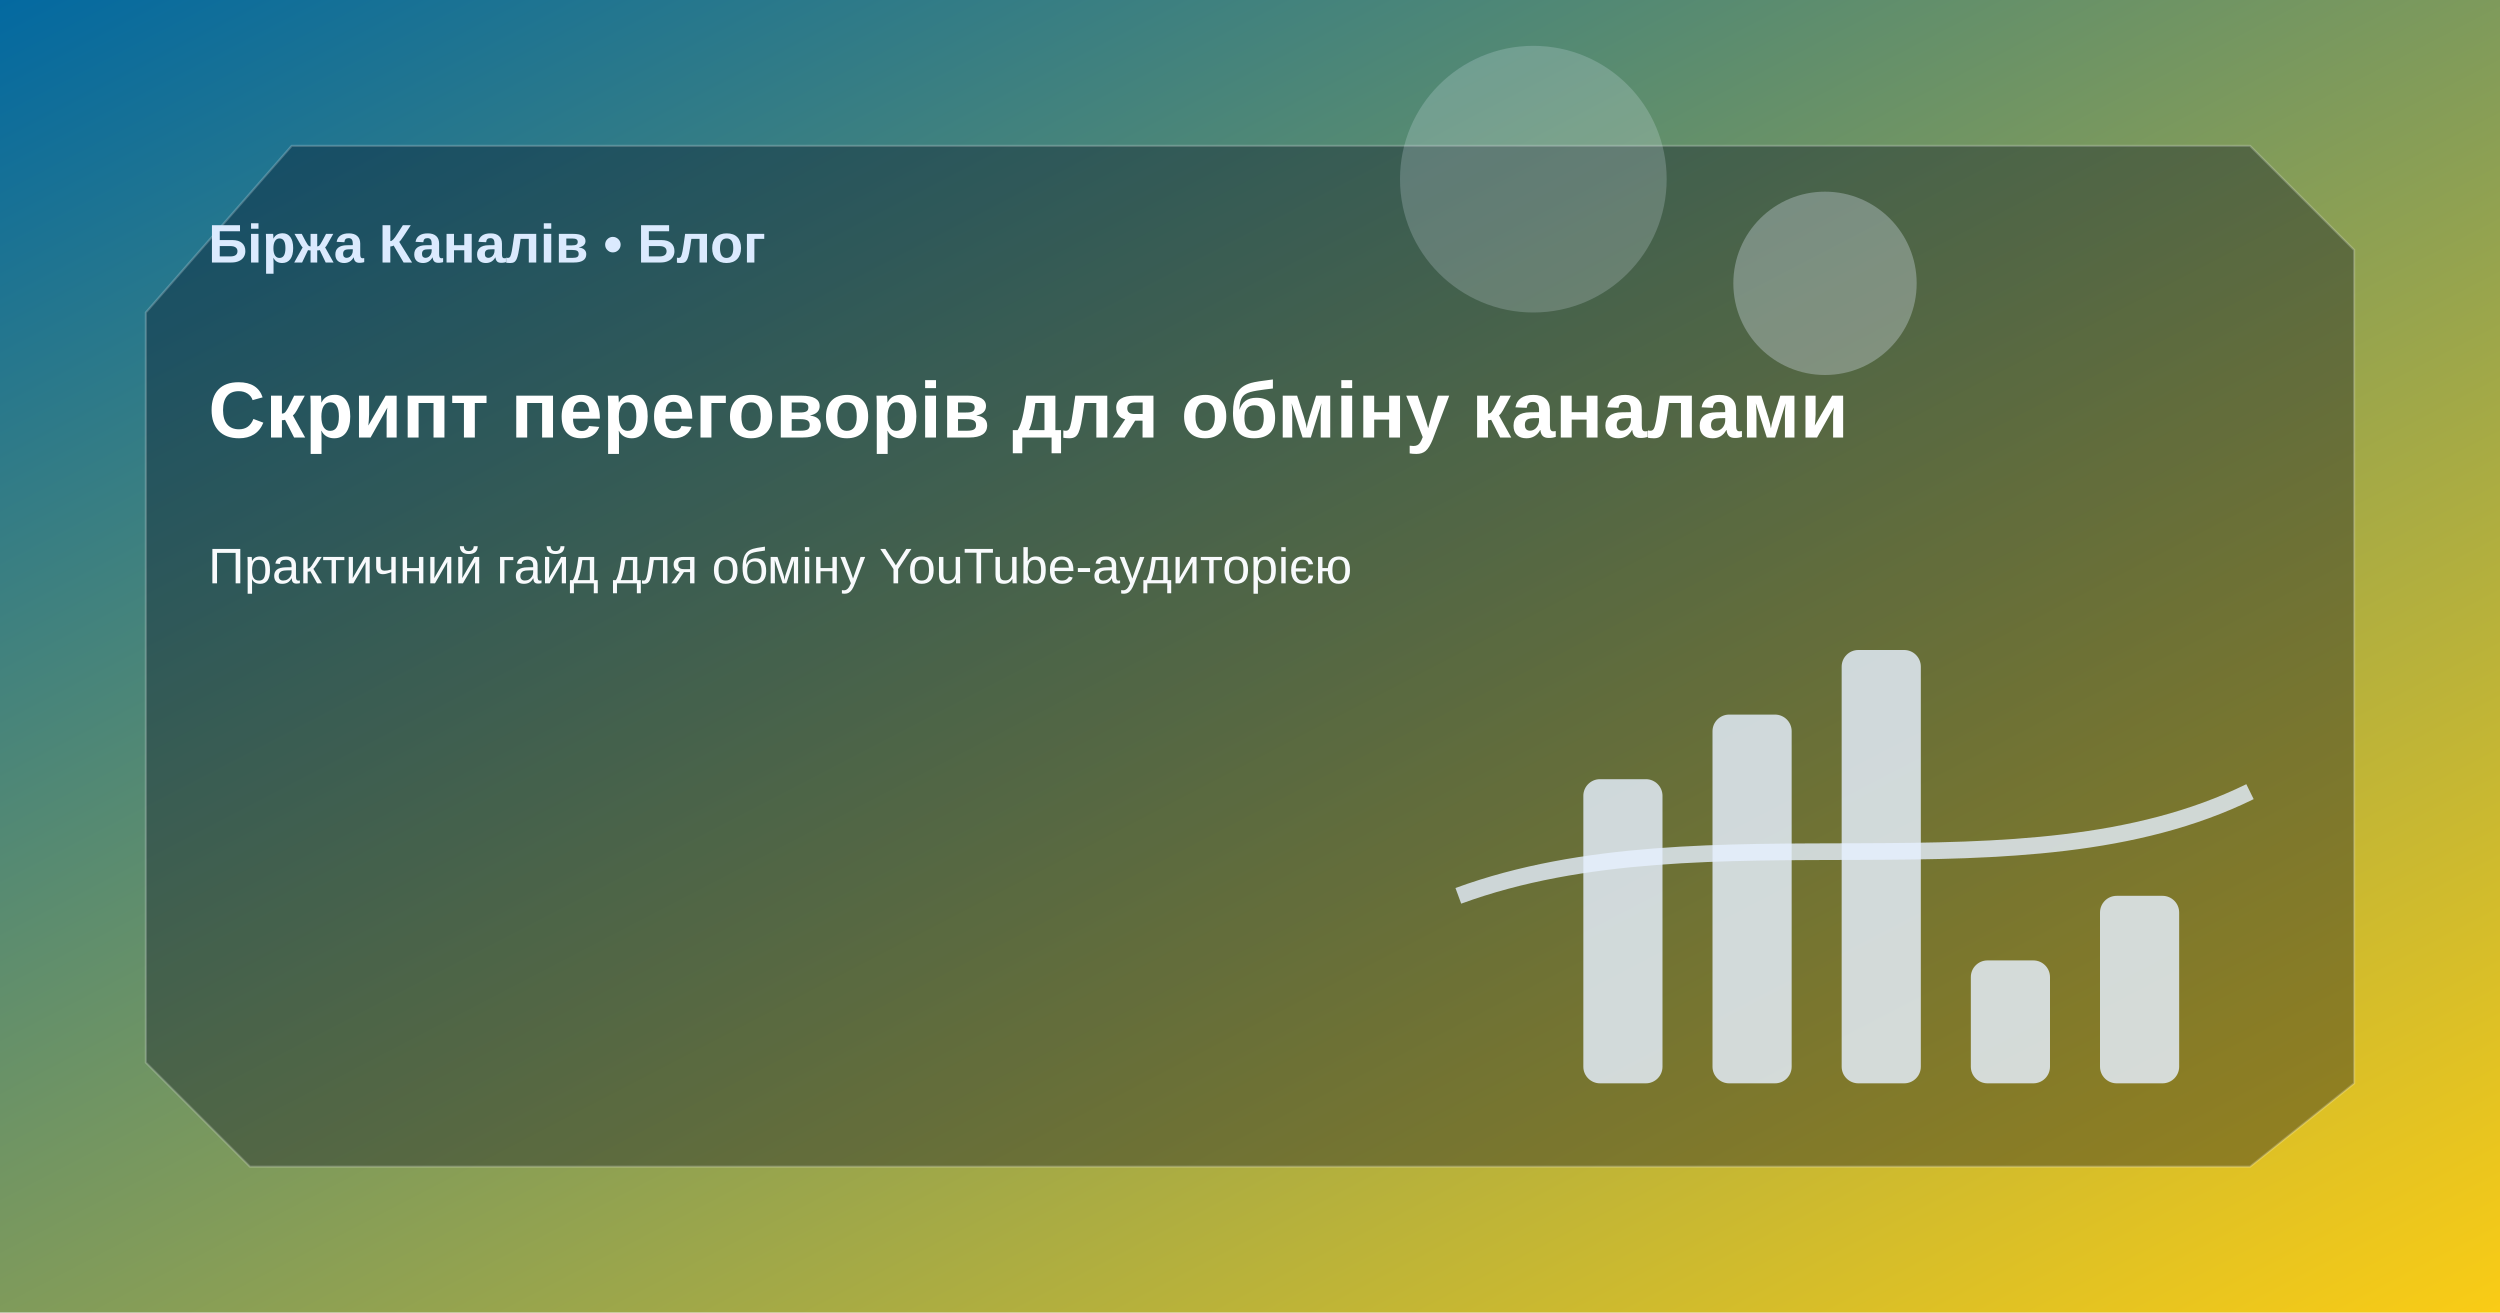
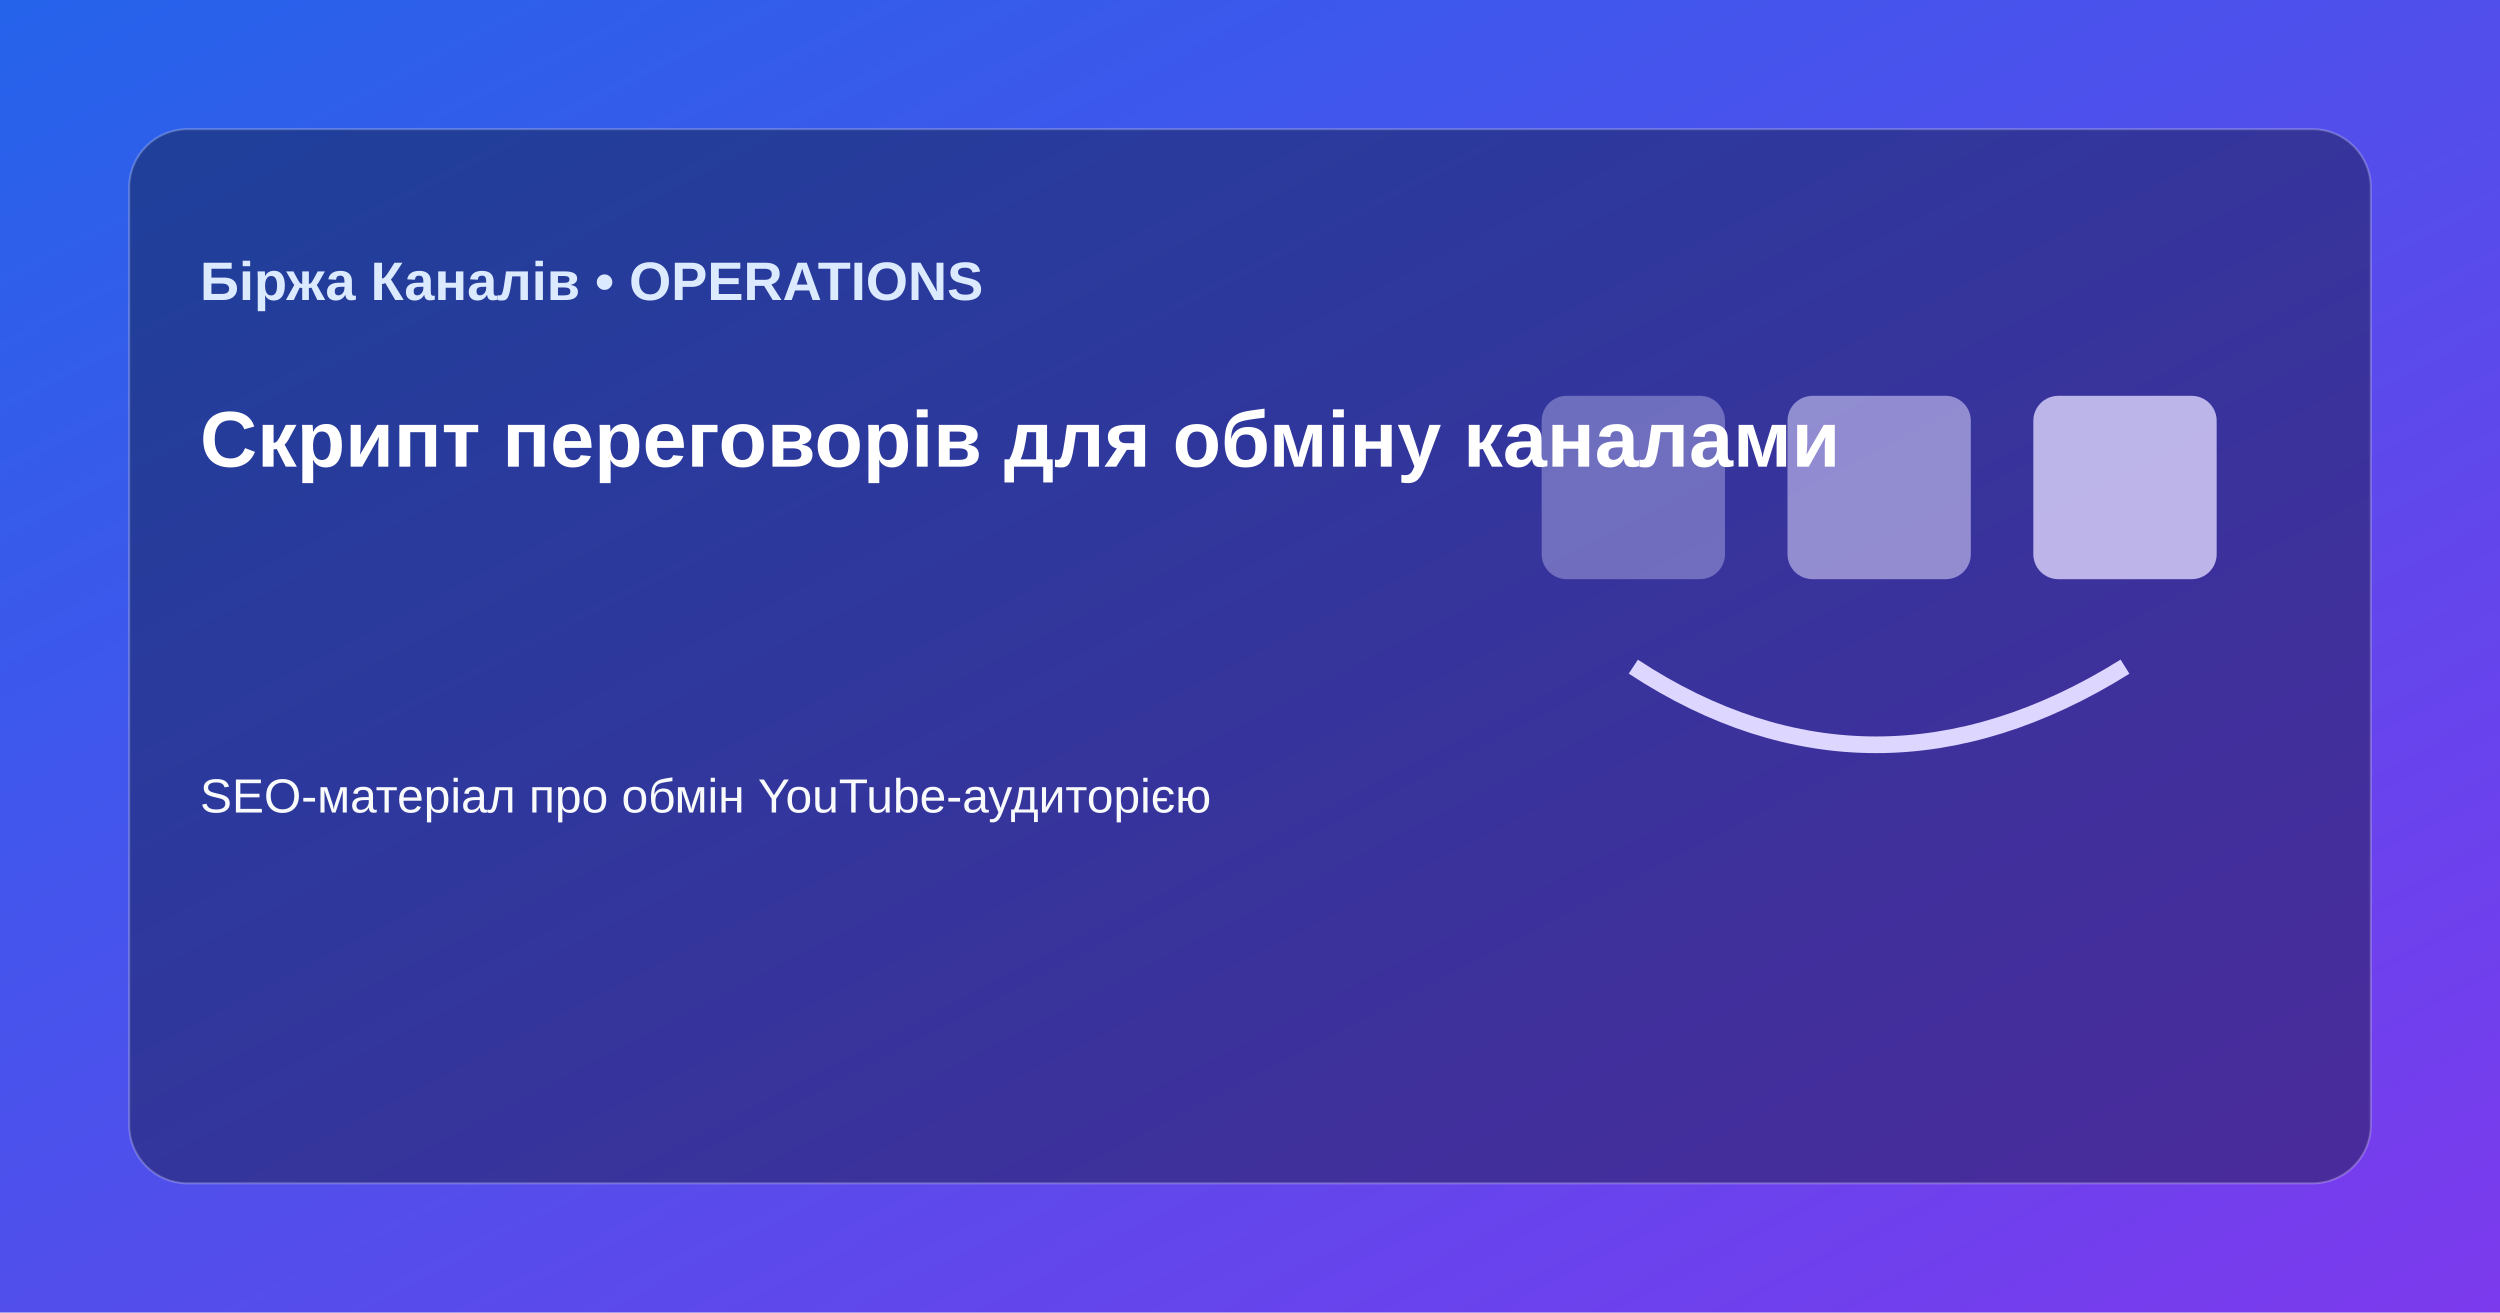
<svg xmlns="http://www.w3.org/2000/svg" width="1200" height="630" viewBox="0 0 1200 630" role="img" aria-label="Скрипт переговорів для обміну каналами">
  <defs>
-     <linearGradient id="bg-3" x1="0" y1="0" x2="1" y2="1">
-       <stop offset="0%" stop-color="#0369a1" />
-       <stop offset="100%" stop-color="#facc15" />
+     <linearGradient id="cover-3" x1="0" y1="0" x2="1" y2="1">
+       <stop offset="0%" stop-color="#2563eb" />
+       <stop offset="100%" stop-color="#7c3aed" />
    </linearGradient>
  </defs>
-   <rect width="1200" height="630" fill="url(#bg-3)" />
-   <path d="M70 150 L140 70 H1080 L1130 120 V520 L1080 560 H120 L70 510 Z" fill="rgba(7,12,30,.36)" stroke="rgba(255,255,255,.22)" />
-   <circle cx="736" cy="86" r="64" fill="#e6f0ff" opacity="0.21" />
-   <circle cx="876" cy="136" r="44" fill="#e6f0ff" opacity="0.31" />
-   <path d="M700 430 C820 386, 970 434, 1080 380" stroke="#e6f0ff" stroke-width="8" fill="none" opacity="0.8" />
-   <rect x="760" y="374" width="38" height="146" rx="8" fill="#e6f0ff" opacity="0.82" />
-   <rect x="822" y="343" width="38" height="177" rx="8" fill="#e6f0ff" opacity="0.82" />
-   <rect x="884" y="312" width="38" height="208" rx="8" fill="#e6f0ff" opacity="0.82" />
-   <rect x="946" y="461" width="38" height="59" rx="8" fill="#e6f0ff" opacity="0.82" />
-   <rect x="1008" y="430" width="38" height="90" rx="8" fill="#e6f0ff" opacity="0.82" />
-   <text x="100" y="126" fill="#dbeafe" font-size="26" font-weight="700" font-family="Segoe UI, Arial, sans-serif">Біржа Каналів • Блог</text>
-   <text x="100" y="210" fill="#ffffff" font-size="38" font-weight="800" font-family="Segoe UI, Arial, sans-serif">Скрипт переговорів для обміну каналами</text>
-   <text x="100" y="280" fill="#f8fafc" font-size="24" font-weight="500" font-family="Segoe UI, Arial, sans-serif">Практичний гайд для обміну YouTube-аудиторією</text>
+   <rect width="1200" height="630" fill="url(#cover-3)" />
+   <rect x="62" y="62" width="1076" height="506" rx="28" fill="rgba(10,16,35,0.40)" stroke="rgba(255,255,255,0.24)" />
+   <rect x="740" y="190" width="88" height="88" rx="12" fill="#ddd6fe" opacity="0.35" />
+   <rect x="858" y="190" width="88" height="88" rx="12" fill="#ddd6fe" opacity="0.55" />
+   <rect x="976" y="190" width="88" height="88" rx="12" fill="#ddd6fe" opacity="0.8" />
+   <path d="M784 320 C860 370, 940 370, 1020 320" stroke="#ddd6fe" stroke-width="8" fill="none" />
+   <text x="96" y="144" fill="#dbeafe" font-size="26" font-weight="700" font-family="Segoe UI, Arial, sans-serif">Біржа Каналів • OPERATIONS</text>
+   <text x="96" y="224" fill="#ffffff" font-size="38" font-weight="800" font-family="Segoe UI, Arial, sans-serif">Скрипт переговорів для обміну каналами</text>
+   <text x="96" y="390" fill="#f8fafc" font-size="23" font-weight="500" font-family="Segoe UI, Arial, sans-serif">SEO-матеріал про обмін YouTube-аудиторією</text>
</svg>
